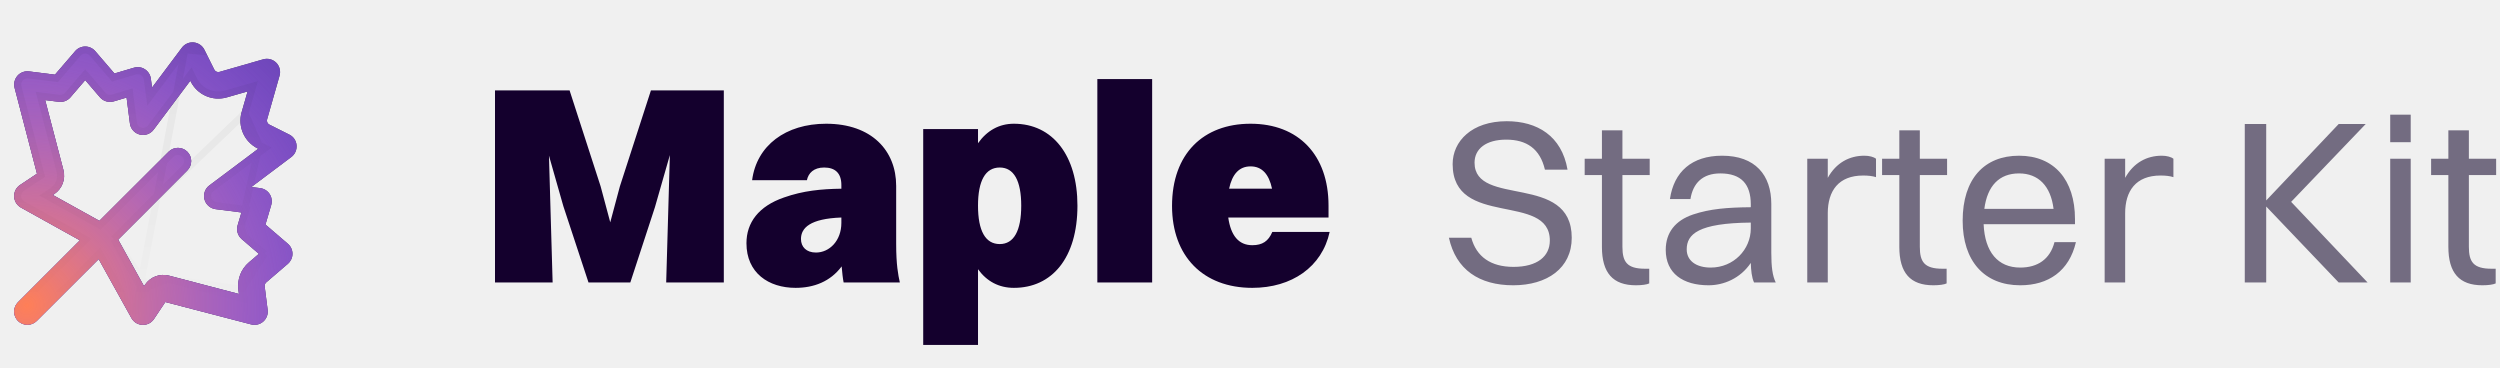
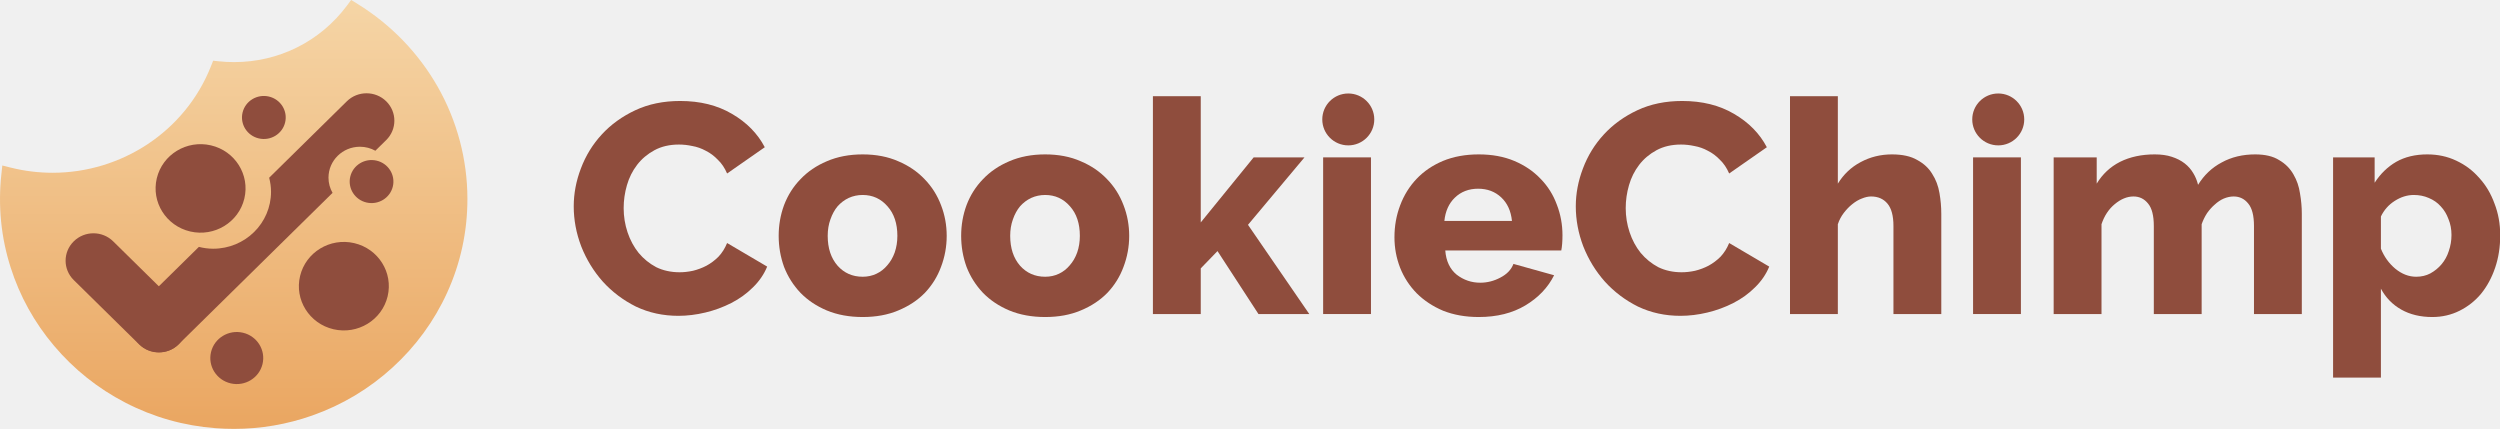
- <svg xmlns="http://www.w3.org/2000/svg" width="177" height="26" viewBox="0 0 177 26" fill="none">
-   <path d="M14.47 3.52C14.325 3.231 14.04 3.036 13.716 3.004C13.392 2.973 13.076 3.114 12.88 3.375L10.763 6.203L10.681 5.574C10.646 5.301 10.494 5.059 10.263 4.907C10.033 4.754 9.748 4.715 9.486 4.793L8.103 5.203L6.744 3.621C6.564 3.414 6.306 3.293 6.033 3.293C5.76 3.293 5.498 3.414 5.322 3.621L3.892 5.285L2.057 5.055C1.748 5.016 1.439 5.133 1.236 5.367C1.033 5.602 0.955 5.918 1.033 6.219L2.619 12.297L1.42 13.098C1.146 13.277 0.99 13.59 1.002 13.914C1.014 14.238 1.197 14.535 1.482 14.695L5.658 17.015L1.275 21.398C0.908 21.765 0.908 22.359 1.275 22.722C1.643 23.085 2.236 23.089 2.6 22.722L6.986 18.343L9.306 22.519C9.466 22.804 9.759 22.988 10.087 22.999C10.415 23.011 10.724 22.855 10.904 22.581L11.704 21.382L17.782 22.968C18.083 23.046 18.403 22.972 18.638 22.765C18.872 22.558 18.989 22.253 18.95 21.945L18.739 20.273C18.728 20.168 18.767 20.066 18.845 19.996L20.38 18.679C20.587 18.5 20.708 18.242 20.708 17.968C20.708 17.695 20.587 17.433 20.38 17.258L18.794 15.898L19.204 14.515C19.282 14.25 19.239 13.969 19.091 13.738C18.942 13.508 18.696 13.355 18.423 13.32L17.798 13.238L20.626 11.117C20.888 10.922 21.024 10.605 20.997 10.281C20.97 9.957 20.774 9.672 20.481 9.527L19.071 8.82C18.939 8.754 18.868 8.598 18.911 8.453L19.794 5.36C19.888 5.032 19.798 4.68 19.556 4.438C19.314 4.196 18.962 4.106 18.634 4.2L15.54 5.09C15.396 5.133 15.243 5.063 15.173 4.93L14.47 3.52ZM8.365 16.965L13.263 12.066C13.63 11.699 13.63 11.105 13.263 10.742C12.896 10.379 12.302 10.375 11.939 10.742L7.037 15.636L3.74 13.805L3.846 13.734C4.4 13.363 4.658 12.684 4.49 12.039L3.197 7.086L4.162 7.207C4.474 7.246 4.787 7.125 4.99 6.887L6.033 5.672L7.076 6.887C7.318 7.168 7.701 7.281 8.056 7.176L8.962 6.906L9.197 8.734C9.244 9.113 9.517 9.426 9.888 9.524C10.259 9.621 10.65 9.484 10.877 9.18L13.474 5.715L13.501 5.77C13.97 6.711 15.044 7.184 16.056 6.895L17.529 6.473L17.107 7.945C16.818 8.957 17.29 10.031 18.232 10.504L18.286 10.531L14.822 13.129C14.517 13.359 14.38 13.75 14.478 14.117C14.575 14.484 14.888 14.758 15.267 14.808L17.095 15.043L16.825 15.949C16.72 16.304 16.833 16.687 17.114 16.929L18.329 17.972L17.622 18.578C17.064 19.054 16.782 19.781 16.876 20.511L16.915 20.812L11.962 19.515C11.318 19.347 10.638 19.605 10.267 20.16L10.197 20.265L8.365 16.965Z" fill="#0D001D" />
-   <path d="M14.47 3.52C14.325 3.231 14.04 3.036 13.716 3.004C13.392 2.973 13.076 3.114 12.88 3.375L10.763 6.203L10.681 5.574C10.646 5.301 10.494 5.059 10.263 4.907C10.033 4.754 9.748 4.715 9.486 4.793L8.103 5.203L6.744 3.621C6.564 3.414 6.306 3.293 6.033 3.293C5.76 3.293 5.498 3.414 5.322 3.621L3.892 5.285L2.057 5.055C1.748 5.016 1.439 5.133 1.236 5.367C1.033 5.602 0.955 5.918 1.033 6.219L2.619 12.297L1.42 13.098C1.146 13.277 0.99 13.59 1.002 13.914C1.014 14.238 1.197 14.535 1.482 14.695L5.658 17.015L1.275 21.398C0.908 21.765 0.908 22.359 1.275 22.722C1.643 23.085 2.236 23.089 2.6 22.722L6.986 18.343L9.306 22.519C9.466 22.804 9.759 22.988 10.087 22.999C10.415 23.011 10.724 22.855 10.904 22.581L11.704 21.382L17.782 22.968C18.083 23.046 18.403 22.972 18.638 22.765C18.872 22.558 18.989 22.253 18.95 21.945L18.739 20.273C18.728 20.168 18.767 20.066 18.845 19.996L20.38 18.679C20.587 18.5 20.708 18.242 20.708 17.968C20.708 17.695 20.587 17.433 20.38 17.258L18.794 15.898L19.204 14.515C19.282 14.25 19.239 13.969 19.091 13.738C18.942 13.508 18.696 13.355 18.423 13.32L17.798 13.238L20.626 11.117C20.888 10.922 21.024 10.605 20.997 10.281C20.97 9.957 20.774 9.672 20.481 9.527L19.071 8.82C18.939 8.754 18.868 8.598 18.911 8.453L19.794 5.36C19.888 5.032 19.798 4.68 19.556 4.438C19.314 4.196 18.962 4.106 18.634 4.2L15.54 5.09C15.396 5.133 15.243 5.063 15.173 4.93L14.47 3.52ZM8.365 16.965L13.263 12.066C13.63 11.699 13.63 11.105 13.263 10.742C12.896 10.379 12.302 10.375 11.939 10.742L7.037 15.636L3.74 13.805L3.846 13.734C4.4 13.363 4.658 12.684 4.49 12.039L3.197 7.086L4.162 7.207C4.474 7.246 4.787 7.125 4.99 6.887L6.033 5.672L7.076 6.887C7.318 7.168 7.701 7.281 8.056 7.176L8.962 6.906L9.197 8.734C9.244 9.113 9.517 9.426 9.888 9.524C10.259 9.621 10.65 9.484 10.877 9.18L13.474 5.715L13.501 5.77C13.97 6.711 15.044 7.184 16.056 6.895L17.529 6.473L17.107 7.945C16.818 8.957 17.29 10.031 18.232 10.504L18.286 10.531L14.822 13.129C14.517 13.359 14.38 13.75 14.478 14.117C14.575 14.484 14.888 14.758 15.267 14.808L17.095 15.043L16.825 15.949C16.72 16.304 16.833 16.687 17.114 16.929L18.329 17.972L17.622 18.578C17.064 19.054 16.782 19.781 16.876 20.511L16.915 20.812L11.962 19.515C11.318 19.347 10.638 19.605 10.267 20.16L10.197 20.265L8.365 16.965Z" fill="url(#paint0_radial_64_8)" />
-   <path d="M14.47 3.52C14.325 3.231 14.04 3.036 13.716 3.004C13.392 2.973 13.076 3.114 12.88 3.375L10.763 6.203L10.681 5.574C10.646 5.301 10.494 5.059 10.263 4.907C10.033 4.754 9.748 4.715 9.486 4.793L8.103 5.203L6.744 3.621C6.564 3.414 6.306 3.293 6.033 3.293C5.76 3.293 5.498 3.414 5.322 3.621L3.892 5.285L2.057 5.055C1.748 5.016 1.439 5.133 1.236 5.367C1.033 5.602 0.955 5.918 1.033 6.219L2.619 12.297L1.42 13.098C1.146 13.277 0.99 13.59 1.002 13.914C1.014 14.238 1.197 14.535 1.482 14.695L5.658 17.015L1.275 21.398C0.908 21.765 0.908 22.359 1.275 22.722C1.643 23.085 2.236 23.089 2.6 22.722L6.986 18.343L9.306 22.519C9.466 22.804 9.759 22.988 10.087 22.999C10.415 23.011 10.724 22.855 10.904 22.581L11.704 21.382L17.782 22.968C18.083 23.046 18.403 22.972 18.638 22.765C18.872 22.558 18.989 22.253 18.95 21.945L18.739 20.273C18.728 20.168 18.767 20.066 18.845 19.996L20.38 18.679C20.587 18.5 20.708 18.242 20.708 17.968C20.708 17.695 20.587 17.433 20.38 17.258L18.794 15.898L19.204 14.515C19.282 14.25 19.239 13.969 19.091 13.738C18.942 13.508 18.696 13.355 18.423 13.32L17.798 13.238L20.626 11.117C20.888 10.922 21.024 10.605 20.997 10.281C20.97 9.957 20.774 9.672 20.481 9.527L19.071 8.82C18.939 8.754 18.868 8.598 18.911 8.453L19.794 5.36C19.888 5.032 19.798 4.68 19.556 4.438C19.314 4.196 18.962 4.106 18.634 4.2L15.54 5.09C15.396 5.133 15.243 5.063 15.173 4.93L14.47 3.52ZM8.365 16.965L13.263 12.066C13.63 11.699 13.63 11.105 13.263 10.742C12.896 10.379 12.302 10.375 11.939 10.742L7.037 15.636L3.74 13.805L3.846 13.734C4.4 13.363 4.658 12.684 4.49 12.039L3.197 7.086L4.162 7.207C4.474 7.246 4.787 7.125 4.99 6.887L6.033 5.672L7.076 6.887C7.318 7.168 7.701 7.281 8.056 7.176L8.962 6.906L9.197 8.734C9.244 9.113 9.517 9.426 9.888 9.524C10.259 9.621 10.65 9.484 10.877 9.18L13.474 5.715L13.501 5.77C13.97 6.711 15.044 7.184 16.056 6.895L17.529 6.473L17.107 7.945C16.818 8.957 17.29 10.031 18.232 10.504L18.286 10.531L14.822 13.129C14.517 13.359 14.38 13.75 14.478 14.117C14.575 14.484 14.888 14.758 15.267 14.808L17.095 15.043L16.825 15.949C16.72 16.304 16.833 16.687 17.114 16.929L18.329 17.972L17.622 18.578C17.064 19.054 16.782 19.781 16.876 20.511L16.915 20.812L11.962 19.515C11.318 19.347 10.638 19.605 10.267 20.16L10.197 20.265L8.365 16.965Z" fill="url(#paint1_radial_64_8)" />
-   <path d="M13.081 3.525L13.08 3.525L10.963 6.353L10.595 6.845L10.515 6.236L10.433 5.607L10.433 5.606C10.407 5.406 10.296 5.228 10.125 5.115C9.958 5.005 9.75 4.975 9.557 5.033L9.557 5.033L8.174 5.443L8.019 5.489L7.914 5.366L6.555 3.785C6.555 3.785 6.555 3.785 6.555 3.785C6.421 3.631 6.231 3.543 6.033 3.543C5.833 3.543 5.641 3.632 5.513 3.783L5.512 3.784L5.512 3.784L4.082 5.448L3.995 5.55L3.861 5.533L2.025 5.303L2.025 5.303C1.799 5.274 1.573 5.36 1.425 5.531C1.274 5.705 1.218 5.937 1.275 6.156C1.275 6.156 1.275 6.156 1.275 6.156L2.861 12.234L2.906 12.406L2.758 12.505L1.559 13.305L1.557 13.306C1.359 13.437 1.243 13.666 1.252 13.905C1.26 14.14 1.394 14.358 1.604 14.477C1.605 14.477 1.605 14.477 1.605 14.477L5.779 16.797L6.069 16.958L5.835 17.192L1.452 21.575C1.182 21.845 1.183 22.279 1.451 22.544C1.723 22.813 2.158 22.813 2.422 22.546L2.423 22.545L6.809 18.166L7.044 17.933L7.205 18.222L9.524 22.396C9.524 22.397 9.524 22.397 9.524 22.397L13.081 3.525ZM13.081 3.525C13.224 3.333 13.455 3.23 13.692 3.253C13.931 3.276 14.14 3.42 14.246 3.631L13.081 3.525ZM8.055 16.921L8.188 16.788L13.086 11.89C13.356 11.62 13.355 11.185 13.087 10.92C12.816 10.651 12.38 10.652 12.117 10.918L12.116 10.919L7.213 15.813L7.08 15.947L6.915 15.855L3.619 14.023L3.26 13.824L3.601 13.597L3.707 13.526C4.173 13.214 4.389 12.644 4.248 12.102L2.955 7.149L2.862 6.792L3.228 6.838L4.193 6.959C4.193 6.959 4.193 6.959 4.193 6.959C4.422 6.988 4.652 6.899 4.8 6.725L4.8 6.724L5.843 5.509L6.033 5.288L6.223 5.509L7.265 6.724C7.265 6.724 7.265 6.724 7.266 6.724C7.444 6.931 7.725 7.014 7.985 6.936C7.985 6.936 7.985 6.936 7.985 6.936L8.891 6.667L9.173 6.583L9.21 6.875L9.445 8.703L9.445 8.704C9.479 8.981 9.679 9.21 9.952 9.282C10.225 9.354 10.511 9.253 10.676 9.031L10.676 9.03L13.274 5.565L13.517 5.241L13.698 5.603L13.725 5.658L13.725 5.658C14.14 6.492 15.091 6.91 15.987 6.654L17.46 6.233L17.893 6.108L17.769 6.542L17.347 8.014L8.055 16.921ZM8.055 16.921L8.146 17.086L9.978 20.387L10.177 20.745L10.405 20.404L10.475 20.299M8.055 16.921L10.475 20.299M10.475 20.299L10.475 20.298C10.787 19.832 11.358 19.616 11.899 19.757L10.475 20.299ZM18.344 10.28L18.398 10.308L18.76 10.489L18.436 10.731L14.972 13.328C14.972 13.328 14.972 13.328 14.972 13.328C14.748 13.498 14.648 13.785 14.719 14.053C14.791 14.321 15.02 14.523 15.299 14.56C15.3 14.56 15.3 14.561 15.3 14.561L17.127 14.795L17.418 14.832L17.334 15.114L17.065 16.02L18.344 10.28ZM18.344 10.28C17.509 9.862 17.091 8.91 17.347 8.014L18.344 10.28ZM18.713 17.973L18.492 18.162L17.785 18.768L17.785 18.768C17.29 19.19 17.041 19.832 17.124 20.479L18.713 17.973ZM18.713 17.973L18.492 17.783M18.713 17.973L18.492 17.783M18.492 17.783L17.278 16.74C17.277 16.74 17.277 16.74 17.277 16.74M18.492 17.783L17.277 16.74M17.277 16.74C17.07 16.561 16.988 16.281 17.065 16.02L17.277 16.74ZM11.899 19.757L16.852 21.054L17.211 21.148L17.163 20.78L17.124 20.479L11.899 19.757Z" stroke="url(#paint2_linear_64_8)" stroke-opacity="0.05" stroke-width="0.5" />
-   <path d="M35.046 20V6.4H40.326L42.526 13.2L43.206 15.74L43.886 13.2L46.086 6.4H51.246V20H47.166L47.426 10.98L46.366 14.68L44.626 20H41.666L39.886 14.6L38.866 11.02L39.126 20H35.046ZM57.129 12.76H53.249C53.569 10.3 55.629 8.76 58.489 8.76C61.709 8.76 63.449 10.66 63.449 13.16V17.26C63.449 18.76 63.589 19.46 63.709 20H59.729C59.669 19.7 59.629 19.32 59.589 18.86C58.789 19.94 57.609 20.38 56.329 20.38C54.409 20.38 52.849 19.32 52.849 17.22C52.849 15.76 53.709 14.6 55.509 13.98C56.869 13.5 58.149 13.38 59.569 13.36V13.1C59.569 12.26 59.129 11.86 58.349 11.86C57.609 11.86 57.229 12.26 57.129 12.76ZM56.709 16.92C56.709 17.48 57.089 17.88 57.769 17.88C58.729 17.88 59.569 17.04 59.569 15.78V15.4C57.349 15.48 56.709 16.14 56.709 16.92ZM69.243 24.42H65.363V9.14H69.243V10.14C69.883 9.24 70.743 8.76 71.783 8.76C74.523 8.76 76.283 11 76.283 14.56C76.283 18.26 74.483 20.38 71.783 20.38C70.723 20.38 69.863 19.92 69.243 19.06V24.42ZM70.783 11.86C69.763 11.86 69.243 12.8 69.243 14.56C69.243 16.34 69.763 17.28 70.783 17.28C71.783 17.28 72.303 16.34 72.303 14.56C72.303 12.8 71.783 11.86 70.783 11.86ZM77.692 20V5.6H81.572V20H77.692ZM94.14 16.42C93.6 18.9 91.46 20.38 88.66 20.38C85.18 20.38 82.98 18.14 82.98 14.58C82.98 10.88 85.2 8.76 88.54 8.76C91.92 8.76 94.06 10.96 94.06 14.56V15.4H86.96C87.14 16.68 87.7 17.36 88.66 17.36C89.38 17.36 89.8 17.08 90.08 16.42H94.14ZM88.54 11.78C87.74 11.78 87.24 12.32 87.02 13.36H90.06C89.84 12.32 89.34 11.78 88.54 11.78Z" fill="#14002D" />
-   <path d="M104.398 11.519C104.398 14.687 111.279 12.229 111.279 16.832C111.279 18.994 109.53 20.198 107.137 20.198C104.728 20.198 103.078 19.093 102.583 16.832H104.167C104.53 18.169 105.537 18.895 107.154 18.895C108.837 18.895 109.728 18.152 109.728 17.03C109.728 13.598 102.847 16.155 102.847 11.618C102.847 10.001 104.2 8.582 106.675 8.582C108.837 8.582 110.569 9.621 110.982 12.014H109.381C109.035 10.529 108.078 9.886 106.642 9.886C105.223 9.886 104.398 10.529 104.398 11.519ZM113.416 17.476V12.393H112.195V11.239H113.416V9.226H114.868V11.239H116.799V12.393H114.868V17.476C114.868 18.532 115.182 19.026 116.469 19.026H116.766V20.066C116.601 20.148 116.238 20.198 115.825 20.198C114.192 20.198 113.416 19.323 113.416 17.476ZM119.683 14.093H118.231C118.511 12.162 119.782 11.024 121.927 11.024C124.27 11.024 125.408 12.393 125.408 14.44V17.888C125.408 18.895 125.491 19.521 125.722 20H124.187C124.022 19.654 123.973 19.142 123.956 18.614C123.214 19.72 122.026 20.198 120.97 20.198C119.155 20.198 117.934 19.357 117.934 17.69C117.934 16.485 118.594 15.611 119.881 15.182C121.069 14.786 122.273 14.687 123.956 14.671V14.473C123.956 13.053 123.296 12.278 121.795 12.278C120.541 12.278 119.864 12.971 119.683 14.093ZM119.419 17.657C119.419 18.465 120.095 18.944 121.118 18.944C122.735 18.944 123.956 17.674 123.956 16.172V15.759C120.227 15.793 119.419 16.584 119.419 17.657ZM127.954 20V11.239H129.406V12.591C130 11.519 130.94 11.024 131.996 11.024C132.343 11.024 132.656 11.107 132.821 11.239V12.542C132.574 12.46 132.26 12.427 131.914 12.427C130.165 12.427 129.406 13.515 129.406 15.1V20H127.954ZM134.472 17.476V12.393H133.251V11.239H134.472V9.226H135.924V11.239H137.854V12.393H135.924V17.476C135.924 18.532 136.237 19.026 137.524 19.026H137.821V20.066C137.656 20.148 137.293 20.198 136.881 20.198C135.247 20.198 134.472 19.323 134.472 17.476ZM146.975 17.145C146.497 19.192 145.028 20.198 143.032 20.198C140.491 20.198 138.956 18.482 138.956 15.627C138.956 12.658 140.491 11.024 142.949 11.024C145.424 11.024 146.909 12.723 146.909 15.512V15.875H140.441C140.524 17.838 141.448 18.944 143.032 18.944C144.269 18.944 145.144 18.35 145.457 17.145H146.975ZM142.949 12.278C141.547 12.278 140.705 13.152 140.491 14.786H145.391C145.193 13.169 144.319 12.278 142.949 12.278ZM149.009 20V11.239H150.461V12.591C151.055 11.519 151.996 11.024 153.052 11.024C153.398 11.024 153.712 11.107 153.877 11.239V12.542C153.629 12.46 153.316 12.427 152.969 12.427C151.22 12.427 150.461 13.515 150.461 15.1V20H149.009ZM158.93 20V8.78H160.448V14.192L165.579 8.78H167.493L162.213 14.291L167.625 20H165.579L160.448 14.621V20H158.93ZM169.227 10.067V8.12H170.679V10.067H169.227ZM169.227 20V11.239H170.679V20H169.227ZM173.344 17.476V12.393H172.123V11.239H173.344V9.226H174.796V11.239H176.727V12.393H174.796V17.476C174.796 18.532 175.11 19.026 176.397 19.026H176.694V20.066C176.529 20.148 176.166 20.198 175.753 20.198C174.12 20.198 173.344 19.323 173.344 17.476Z" fill="#0D0027" fill-opacity="0.55" />
+ <svg xmlns="http://www.w3.org/2000/svg" width="3060" height="525" viewBox="0 0 3060 525" fill="none">
+   <g clip-path="url(#clip0_136_158)">
+     <path d="M702.244 252.532C702.244 236.948 705.171 221.486 711.027 206.146C716.882 190.563 725.421 176.684 736.643 164.509C747.866 152.334 761.528 142.473 777.63 134.925C793.732 127.376 812.03 123.602 832.524 123.602C856.921 123.602 878.024 128.837 895.834 139.307C913.888 149.778 927.306 163.413 936.089 180.214L889.979 212.355C887.051 205.538 883.27 199.937 878.634 195.554C874.243 190.928 869.363 187.276 863.996 184.597C858.629 181.675 853.139 179.727 847.528 178.753C841.917 177.536 836.427 176.927 831.06 176.927C819.593 176.927 809.591 179.24 801.052 183.867C792.513 188.493 785.437 194.459 779.826 201.763C774.215 209.068 770.067 217.347 767.384 226.6C764.7 235.852 763.358 245.227 763.358 254.723C763.358 264.95 764.944 274.811 768.116 284.308C771.287 293.804 775.801 302.204 781.656 309.509C787.755 316.814 794.952 322.658 803.247 327.041C811.786 331.18 821.301 333.25 831.792 333.25C837.159 333.25 842.649 332.641 848.26 331.424C854.115 329.963 859.604 327.893 864.728 325.215C870.095 322.293 874.975 318.64 879.366 314.257C883.757 309.631 887.295 304.031 889.979 297.456L939.017 326.31C935.113 335.806 929.258 344.329 921.451 351.877C913.888 359.425 905.105 365.756 895.102 370.87C885.099 375.983 874.487 379.879 863.264 382.557C852.041 385.236 841.063 386.575 830.328 386.575C811.542 386.575 794.22 382.801 778.362 375.252C762.748 367.461 749.208 357.234 737.741 344.572C726.519 331.911 717.736 317.544 711.393 301.474C705.293 285.403 702.244 269.089 702.244 252.532Z" fill="#8F4D3D" />
+     <path d="M1055.93 388.036C1039.58 388.036 1024.95 385.357 1012.02 380C999.33 374.644 988.595 367.461 979.812 358.451C971.029 349.199 964.32 338.607 959.685 326.675C955.293 314.501 953.097 301.839 953.097 288.691C953.097 275.542 955.293 263.002 959.685 251.071C964.32 238.896 971.029 228.304 979.812 219.295C988.595 210.042 999.33 202.737 1012.02 197.381C1024.95 191.78 1039.58 188.98 1055.93 188.98C1072.28 188.98 1086.79 191.78 1099.48 197.381C1112.17 202.737 1122.9 210.042 1131.68 219.295C1140.47 228.304 1147.18 238.896 1151.81 251.071C1156.45 263.002 1158.76 275.542 1158.76 288.691C1158.76 301.839 1156.45 314.501 1151.81 326.675C1147.42 338.607 1140.83 349.199 1132.05 358.451C1123.27 367.461 1112.41 374.644 1099.48 380C1086.79 385.357 1072.28 388.036 1055.93 388.036ZM1013.11 288.691C1013.11 303.787 1017.14 315.962 1025.19 325.215C1033.24 334.224 1043.49 338.728 1055.93 338.728C1062.03 338.728 1067.64 337.511 1072.76 335.076C1077.89 332.641 1082.28 329.232 1085.94 324.849C1089.84 320.466 1092.89 315.231 1095.09 309.144C1097.28 302.813 1098.38 295.995 1098.38 288.691C1098.38 273.594 1094.36 261.541 1086.31 252.532C1078.25 243.279 1068.13 238.653 1055.93 238.653C1049.83 238.653 1044.1 239.87 1038.73 242.305C1033.61 244.74 1029.09 248.149 1025.19 252.532C1021.53 256.915 1018.6 262.271 1016.41 268.602C1014.21 274.69 1013.11 281.386 1013.11 288.691Z" fill="#8F4D3D" />
+     <path d="M1279.29 388.036C1262.95 388.036 1248.31 385.357 1235.38 380C1222.69 374.644 1211.96 367.461 1203.17 358.451C1194.39 349.199 1187.68 338.607 1183.05 326.675C1178.65 314.501 1176.46 301.839 1176.46 288.691C1176.46 275.542 1178.65 263.002 1183.05 251.071C1187.68 238.896 1194.39 228.304 1203.17 219.295C1211.96 210.042 1222.69 202.737 1235.38 197.381C1248.31 191.78 1262.95 188.98 1279.29 188.98C1295.64 188.98 1310.15 191.78 1322.84 197.381C1335.53 202.737 1346.26 210.042 1355.04 219.295C1363.83 228.304 1370.54 238.896 1375.17 251.071C1379.81 263.002 1382.13 275.542 1382.13 288.691C1382.13 301.839 1379.81 314.501 1375.17 326.675C1370.78 338.607 1364.19 349.199 1355.41 358.451C1346.63 367.461 1335.77 374.644 1322.84 380C1310.15 385.357 1295.64 388.036 1279.29 388.036ZM1236.48 288.691C1236.48 303.787 1240.5 315.962 1248.55 325.215C1256.6 334.224 1266.85 338.728 1279.29 338.728C1285.39 338.728 1291 337.511 1296.13 335.076C1301.25 332.641 1305.64 329.232 1309.3 324.849C1313.2 320.466 1316.25 315.231 1318.45 309.144C1320.65 302.813 1321.74 295.995 1321.74 288.691C1321.74 273.594 1317.72 261.541 1309.67 252.532C1301.62 243.279 1291.49 238.653 1279.29 238.653C1273.19 238.653 1267.46 239.87 1262.09 242.305C1256.97 244.74 1252.46 248.149 1248.55 252.532C1244.89 256.915 1241.96 262.271 1239.77 268.602C1237.57 274.69 1236.48 281.386 1236.48 288.691Z" fill="#8F4D3D" />
+     <path d="M1540.35 384.383L1490.21 307.318L1469.72 328.502V384.383H1411.16V117.758H1469.72V272.255L1534.49 192.632H1596.7L1527.54 275.177L1602.56 384.383H1540.35Z" fill="#8F4D3D" />
+     <path d="M1619.52 384.383V192.632H1678.07V384.383H1619.52Z" fill="#8F4D3D" />
+     <path d="M1810.01 388.036C1793.91 388.036 1779.39 385.479 1766.46 380.366C1753.77 375.009 1742.92 367.826 1733.89 358.817C1725.11 349.807 1718.4 339.459 1713.76 327.771C1709.13 315.84 1706.81 303.422 1706.81 290.517C1706.81 276.638 1709.13 263.611 1713.76 251.436C1718.4 239.018 1725.11 228.182 1733.89 218.93C1742.67 209.677 1753.41 202.372 1766.09 197.015C1779.02 191.658 1793.66 188.98 1810.01 188.98C1826.35 188.98 1840.87 191.658 1853.56 197.015C1866.24 202.372 1876.98 209.677 1885.76 218.93C1894.54 227.939 1901.13 238.409 1905.52 250.34C1910.16 262.271 1912.47 274.811 1912.47 287.96C1912.47 291.369 1912.35 294.778 1912.11 298.187C1911.86 301.352 1911.5 304.152 1911.01 306.587H1769.02C1770 319.492 1774.63 329.354 1782.93 336.172C1791.47 342.746 1801.1 346.033 1811.84 346.033C1820.38 346.033 1828.55 343.964 1836.36 339.824C1844.41 335.685 1849.77 330.084 1852.46 323.023L1902.23 336.902C1894.67 351.999 1882.95 364.295 1867.1 373.791C1851.24 383.288 1832.21 388.036 1810.01 388.036ZM1850.63 270.429C1849.41 258.254 1845.02 248.636 1837.45 241.575C1829.89 234.513 1820.5 230.983 1809.28 230.983C1797.81 230.983 1788.29 234.635 1780.73 241.94C1773.41 249.001 1769.14 258.497 1767.92 270.429H1850.63Z" fill="#8F4D3D" />
+     <path d="M1928.77 252.532C1928.77 236.948 1931.69 221.486 1937.55 206.146C1943.4 190.563 1951.94 176.684 1963.17 164.509C1974.39 152.334 1988.05 142.473 2004.15 134.925C2020.25 127.376 2038.55 123.602 2059.05 123.602C2083.44 123.602 2104.55 128.837 2122.36 139.307C2140.41 149.778 2153.83 163.413 2162.61 180.214L2116.5 212.355C2113.57 205.538 2109.79 199.937 2105.16 195.554C2100.76 190.928 2095.89 187.276 2090.52 184.597C2085.15 181.675 2079.66 179.727 2074.05 178.753C2068.44 177.536 2062.95 176.927 2057.58 176.927C2046.12 176.927 2036.11 179.24 2027.57 183.867C2019.03 188.493 2011.96 194.459 2006.35 201.763C2000.74 209.068 1996.59 217.347 1993.91 226.6C1991.22 235.852 1989.88 245.227 1989.88 254.723C1989.88 264.95 1991.47 274.811 1994.64 284.308C1997.81 293.804 2002.32 302.204 2008.18 309.509C2014.28 316.814 2021.47 322.658 2029.77 327.041C2038.31 331.18 2047.82 333.25 2058.31 333.25C2063.68 333.25 2069.17 332.641 2074.78 331.424C2080.64 329.963 2086.13 327.893 2091.25 325.215C2096.62 322.293 2101.5 318.64 2105.89 314.257C2110.28 309.631 2113.82 304.031 2116.5 297.456L2165.54 326.31C2161.64 335.806 2155.78 344.329 2147.97 351.877C2140.41 359.425 2131.63 365.756 2121.62 370.87C2111.62 375.983 2101.01 379.879 2089.79 382.557C2078.56 385.236 2067.58 386.575 2056.85 386.575C2038.06 386.575 2020.74 382.801 2004.88 375.252C1989.27 367.461 1975.73 357.234 1964.26 344.572C1953.04 331.911 1944.26 317.544 1937.91 301.474C1931.82 285.403 1928.77 269.089 1928.77 252.532Z" fill="#8F4D3D" />
+     <path d="M2376.14 384.383H2317.58V276.638C2317.58 264.219 2315.14 255.088 2310.27 249.245C2305.39 243.401 2298.68 240.479 2290.14 240.479C2286.72 240.479 2282.94 241.331 2278.79 243.036C2274.89 244.496 2270.99 246.81 2267.08 249.975C2263.42 252.897 2260.01 256.428 2256.84 260.567C2253.66 264.706 2251.22 269.333 2249.52 274.446V384.383H2190.96V117.758H2249.52V224.774C2256.59 213.329 2265.86 204.564 2277.33 198.476C2289.04 192.145 2301.85 188.98 2315.75 188.98C2328.69 188.98 2339.05 191.293 2346.86 195.92C2354.91 200.302 2361.01 206.025 2365.16 213.086C2369.55 219.904 2372.48 227.695 2373.94 236.461C2375.41 244.983 2376.14 253.384 2376.14 261.663V384.383Z" fill="#8F4D3D" />
+     <path d="M2415.04 384.383V192.632H2473.59V384.383H2415.04Z" fill="#8F4D3D" />
+     <path d="M2817.42 384.383H2758.87V276.638C2758.87 263.976 2756.55 254.845 2751.91 249.245C2747.28 243.401 2741.3 240.479 2733.98 240.479C2730.08 240.479 2726.05 241.331 2721.91 243.036C2718 244.74 2714.34 247.175 2710.93 250.34C2707.51 253.262 2704.34 256.793 2701.41 260.932C2698.73 265.072 2696.53 269.576 2694.82 274.446V384.383H2636.27V276.638C2636.27 263.976 2633.95 254.845 2629.32 249.245C2624.68 243.401 2618.71 240.479 2611.39 240.479C2603.58 240.479 2595.89 243.644 2588.33 249.975C2581.01 256.062 2575.65 264.219 2572.23 274.446V384.383H2513.68V192.632H2566.37V224.774C2573.45 213.086 2582.96 204.198 2594.92 198.111C2607.12 192.024 2621.27 188.98 2637.37 188.98C2645.42 188.98 2652.37 189.954 2658.23 191.902C2664.33 193.85 2669.57 196.528 2673.97 199.937C2678.36 203.346 2681.89 207.364 2684.58 211.99C2687.26 216.373 2689.21 221.121 2690.43 226.234C2697.75 214.303 2707.39 205.172 2719.34 198.842C2731.3 192.267 2744.96 188.98 2760.33 188.98C2772.53 188.98 2782.29 191.293 2789.61 195.92C2797.17 200.302 2803.03 206.146 2807.17 213.451C2811.32 220.512 2814 228.304 2815.22 236.826C2816.69 245.349 2817.42 253.628 2817.42 261.663V384.383Z" fill="#8F4D3D" />
+     <path d="M2977.18 388.036C2962.55 388.036 2949.86 384.992 2939.13 378.905C2928.39 372.817 2920.1 364.295 2914.24 353.338V462.18H2855.69V192.632H2906.56V223.678C2913.63 212.721 2922.41 204.198 2932.9 198.111C2943.64 192.024 2956.33 188.98 2970.96 188.98C2983.89 188.98 2995.73 191.537 3006.46 196.65C3017.44 201.763 3026.83 208.825 3034.64 217.834C3042.69 226.6 3048.91 237.07 3053.3 249.245C3057.94 261.176 3060.26 274.081 3060.26 287.96C3060.26 302.326 3058.18 315.597 3054.04 327.771C3049.89 339.946 3044.15 350.538 3036.84 359.547C3029.52 368.313 3020.73 375.252 3010.49 380.366C3000.24 385.479 2989.14 388.036 2977.18 388.036ZM2957.42 338.728C2963.77 338.728 2969.5 337.389 2974.62 334.711C2979.99 331.789 2984.63 328.015 2988.53 323.388C2992.43 318.762 2995.36 313.405 2997.31 307.318C2999.51 300.987 3000.61 294.413 3000.61 287.595C3000.61 280.533 2999.39 274.081 2996.95 268.237C2994.75 262.15 2991.58 256.915 2987.43 252.532C2983.53 248.149 2978.65 244.74 2972.79 242.305C2967.18 239.87 2961.08 238.653 2954.5 238.653C2946.44 238.653 2938.64 241.088 2931.07 245.957C2923.76 250.584 2918.14 256.915 2914.24 264.95V304.396C2918.14 314.136 2924 322.293 2931.81 328.867C2939.86 335.441 2948.4 338.728 2957.42 338.728Z" fill="#8F4D3D" />
+     <path d="M1682.11 146.183C1682.11 163.724 1667.87 177.943 1650.29 177.943C1632.72 177.943 1618.47 163.724 1618.47 146.183C1618.47 128.643 1632.72 114.423 1650.29 114.423C1667.87 114.423 1682.11 128.643 1682.11 146.183Z" fill="#8F4D3D" />
+     <path d="M2477.67 146.183C2477.67 163.724 2463.42 177.943 2445.85 177.943C2428.27 177.943 2414.03 163.724 2414.03 146.183C2414.03 128.643 2428.27 114.423 2445.85 114.423C2463.42 114.423 2477.67 128.643 2477.67 146.183Z" fill="#8F4D3D" />
+     <g clip-path="url(#clip1_136_158)">
+       <path d="M437.192 4.528C478.057 29.576 512.083 64.675 535.64 106.006C559.492 147.876 572.115 195.437 572.115 243.538C572.115 283.457 563.798 322.004 547.334 358.142C531.503 392.909 509.002 423.772 480.463 449.817C451.883 475.903 418.87 495.633 382.395 508.51C351.451 519.434 319.239 524.959 286.395 524.959C279.05 524.959 271.662 524.668 264.232 524.128C225.182 521.221 187.862 510.67 153.287 492.767C119.852 475.446 90.554 452.101 66.279 423.398C42.047 394.779 24.105 362.379 12.918 327.03C1.224 290.269 -2.533 251.971 1.688 213.216L2.828 202.582L13.34 205.199C30.353 209.436 47.535 211.471 64.422 211.471C148.475 211.471 226.701 161.044 258.279 80.917L260.897 74.312L268.073 75.06C274.237 75.683 280.4 76.015 286.48 76.015C341.065 76.015 391.725 50.968 424.654 6.896L429.804 -0.041L437.192 4.487V4.528Z" fill="url(#paint0_linear_136_158)" />
+       <path d="M90.303 295.372L90.273 295.401C76.969 308.492 76.969 329.717 90.273 342.808L170.335 421.583C183.64 434.674 205.211 434.674 218.515 421.583L218.545 421.554C231.85 408.463 231.85 387.238 218.545 374.147L138.484 295.372C125.179 282.281 103.608 282.281 90.303 295.372Z" fill="#8F4D3D" />
+       <path d="M299.077 243.065C306.061 213.95 287.735 184.777 258.145 177.905C228.555 171.034 198.905 189.065 191.921 218.18C184.937 247.295 203.264 276.468 232.854 283.34C262.444 290.212 292.093 272.18 299.077 243.065Z" fill="#8F4D3D" />
+       <path d="M402.068 217.493C402.068 196.558 419.292 179.611 440.569 179.611C447.451 179.611 453.868 181.397 459.44 184.512L472.738 171.428C486.036 158.343 486.036 137.076 472.738 123.991C459.44 110.907 437.825 110.907 424.527 123.991L329.456 217.535C330.891 223.06 331.736 228.792 331.736 234.732C331.736 273.238 300.031 304.433 260.897 304.433C254.86 304.433 249.034 303.602 243.419 302.19L170.554 373.884C157.256 386.969 157.256 408.236 170.554 421.321C183.852 434.405 205.467 434.405 218.765 421.321L407.05 236.061C403.883 230.578 402.068 224.223 402.068 217.493Z" fill="#8F4D3D" />
+       <path d="M349.001 149.848C352.397 135.693 343.487 121.509 329.1 118.168C314.714 114.827 300.298 123.594 296.903 137.749C293.507 151.905 302.417 166.089 316.804 169.43C331.19 172.771 345.606 164.004 349.001 149.848Z" fill="#8F4D3D" />
+       <path d="M480.828 228.289C484.223 214.133 475.313 199.95 460.926 196.609C446.54 193.268 432.124 202.034 428.729 216.19C425.333 230.346 434.243 244.529 448.63 247.87C463.017 251.211 477.432 242.445 480.828 228.289Z" fill="#8F4D3D" />
+       <path d="M321.331 445.557C325.439 428.432 314.66 411.272 297.255 407.23C279.85 403.189 262.411 413.795 258.303 430.92C254.195 448.045 264.974 465.204 282.379 469.246C299.784 473.288 317.223 462.682 321.331 445.557Z" fill="#8F4D3D" />
+       <path d="M474.451 362.731C481.435 333.616 463.109 304.443 433.518 297.572C403.928 290.7 374.279 308.732 367.295 337.846C360.311 366.961 378.637 396.134 408.227 403.006C437.818 409.878 467.467 391.846 474.451 362.731Z" fill="#8F4D3D" />
+     </g>
+   </g>
  <defs>
-     <radialGradient id="paint0_radial_64_8" cx="0" cy="0" r="1" gradientUnits="userSpaceOnUse" gradientTransform="translate(1 23) rotate(-47.3271) scale(79.1336 79.1337)">
-       <stop stop-color="#9563FF" />
-       <stop offset="1" stop-color="#9563FF" stop-opacity="0" />
-     </radialGradient>
-     <radialGradient id="paint1_radial_64_8" cx="0" cy="0" r="1" gradientUnits="userSpaceOnUse" gradientTransform="translate(1.90911 21.6364) rotate(-41.7101) scale(28.0094 28.0093)">
-       <stop stop-color="#FF7F57" />
-       <stop offset="1" stop-color="#9563FF" stop-opacity="0" />
-     </radialGradient>
-     <linearGradient id="paint2_linear_64_8" x1="11" y1="3" x2="11" y2="23" gradientUnits="userSpaceOnUse">
-       <stop />
-       <stop offset="1" stop-opacity="0" />
+     <linearGradient id="paint0_linear_136_158" x1="286.064" y1="-0.041" x2="286.064" y2="524.959" gradientUnits="userSpaceOnUse">
+       <stop stop-color="#F5D5A6" />
+       <stop offset="1" stop-color="#EAA661" />
    </linearGradient>
+     <clipPath id="clip0_136_158">
+       <rect width="3060" height="525" fill="white" />
+     </clipPath>
+     <clipPath id="clip1_136_158">
+       <rect width="572.115" height="525" fill="white" />
+     </clipPath>
  </defs>
</svg>
